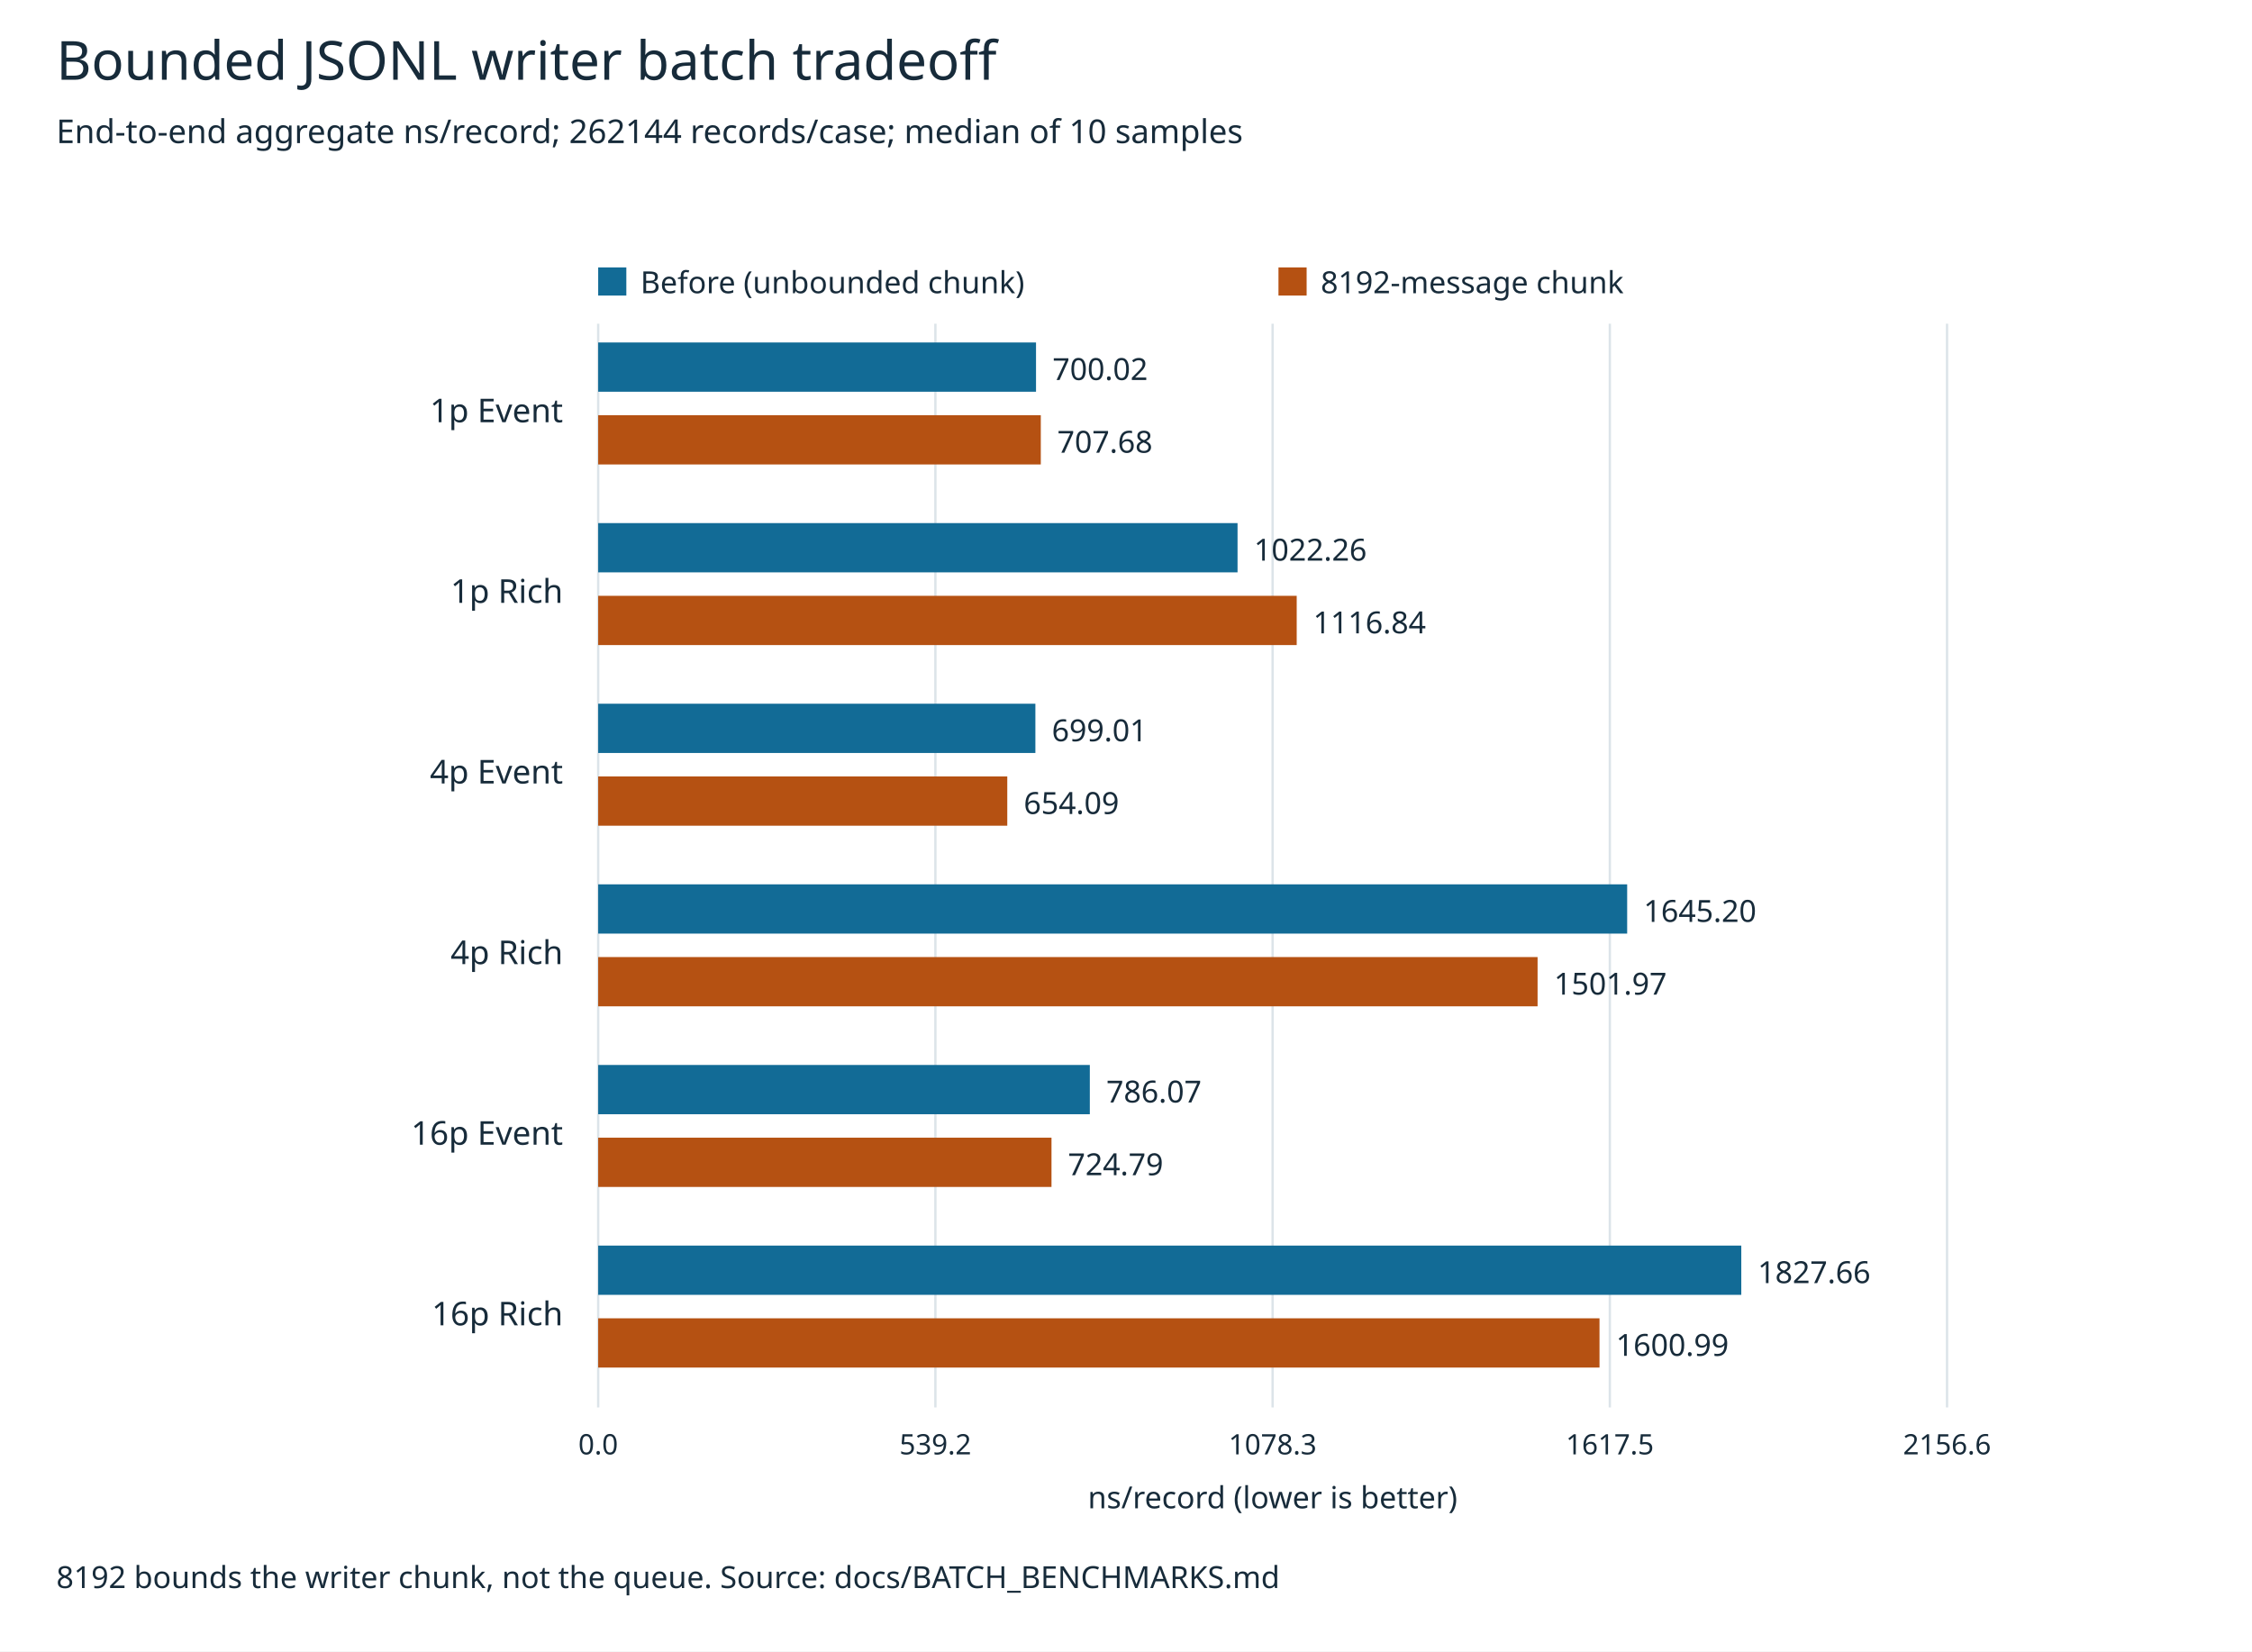
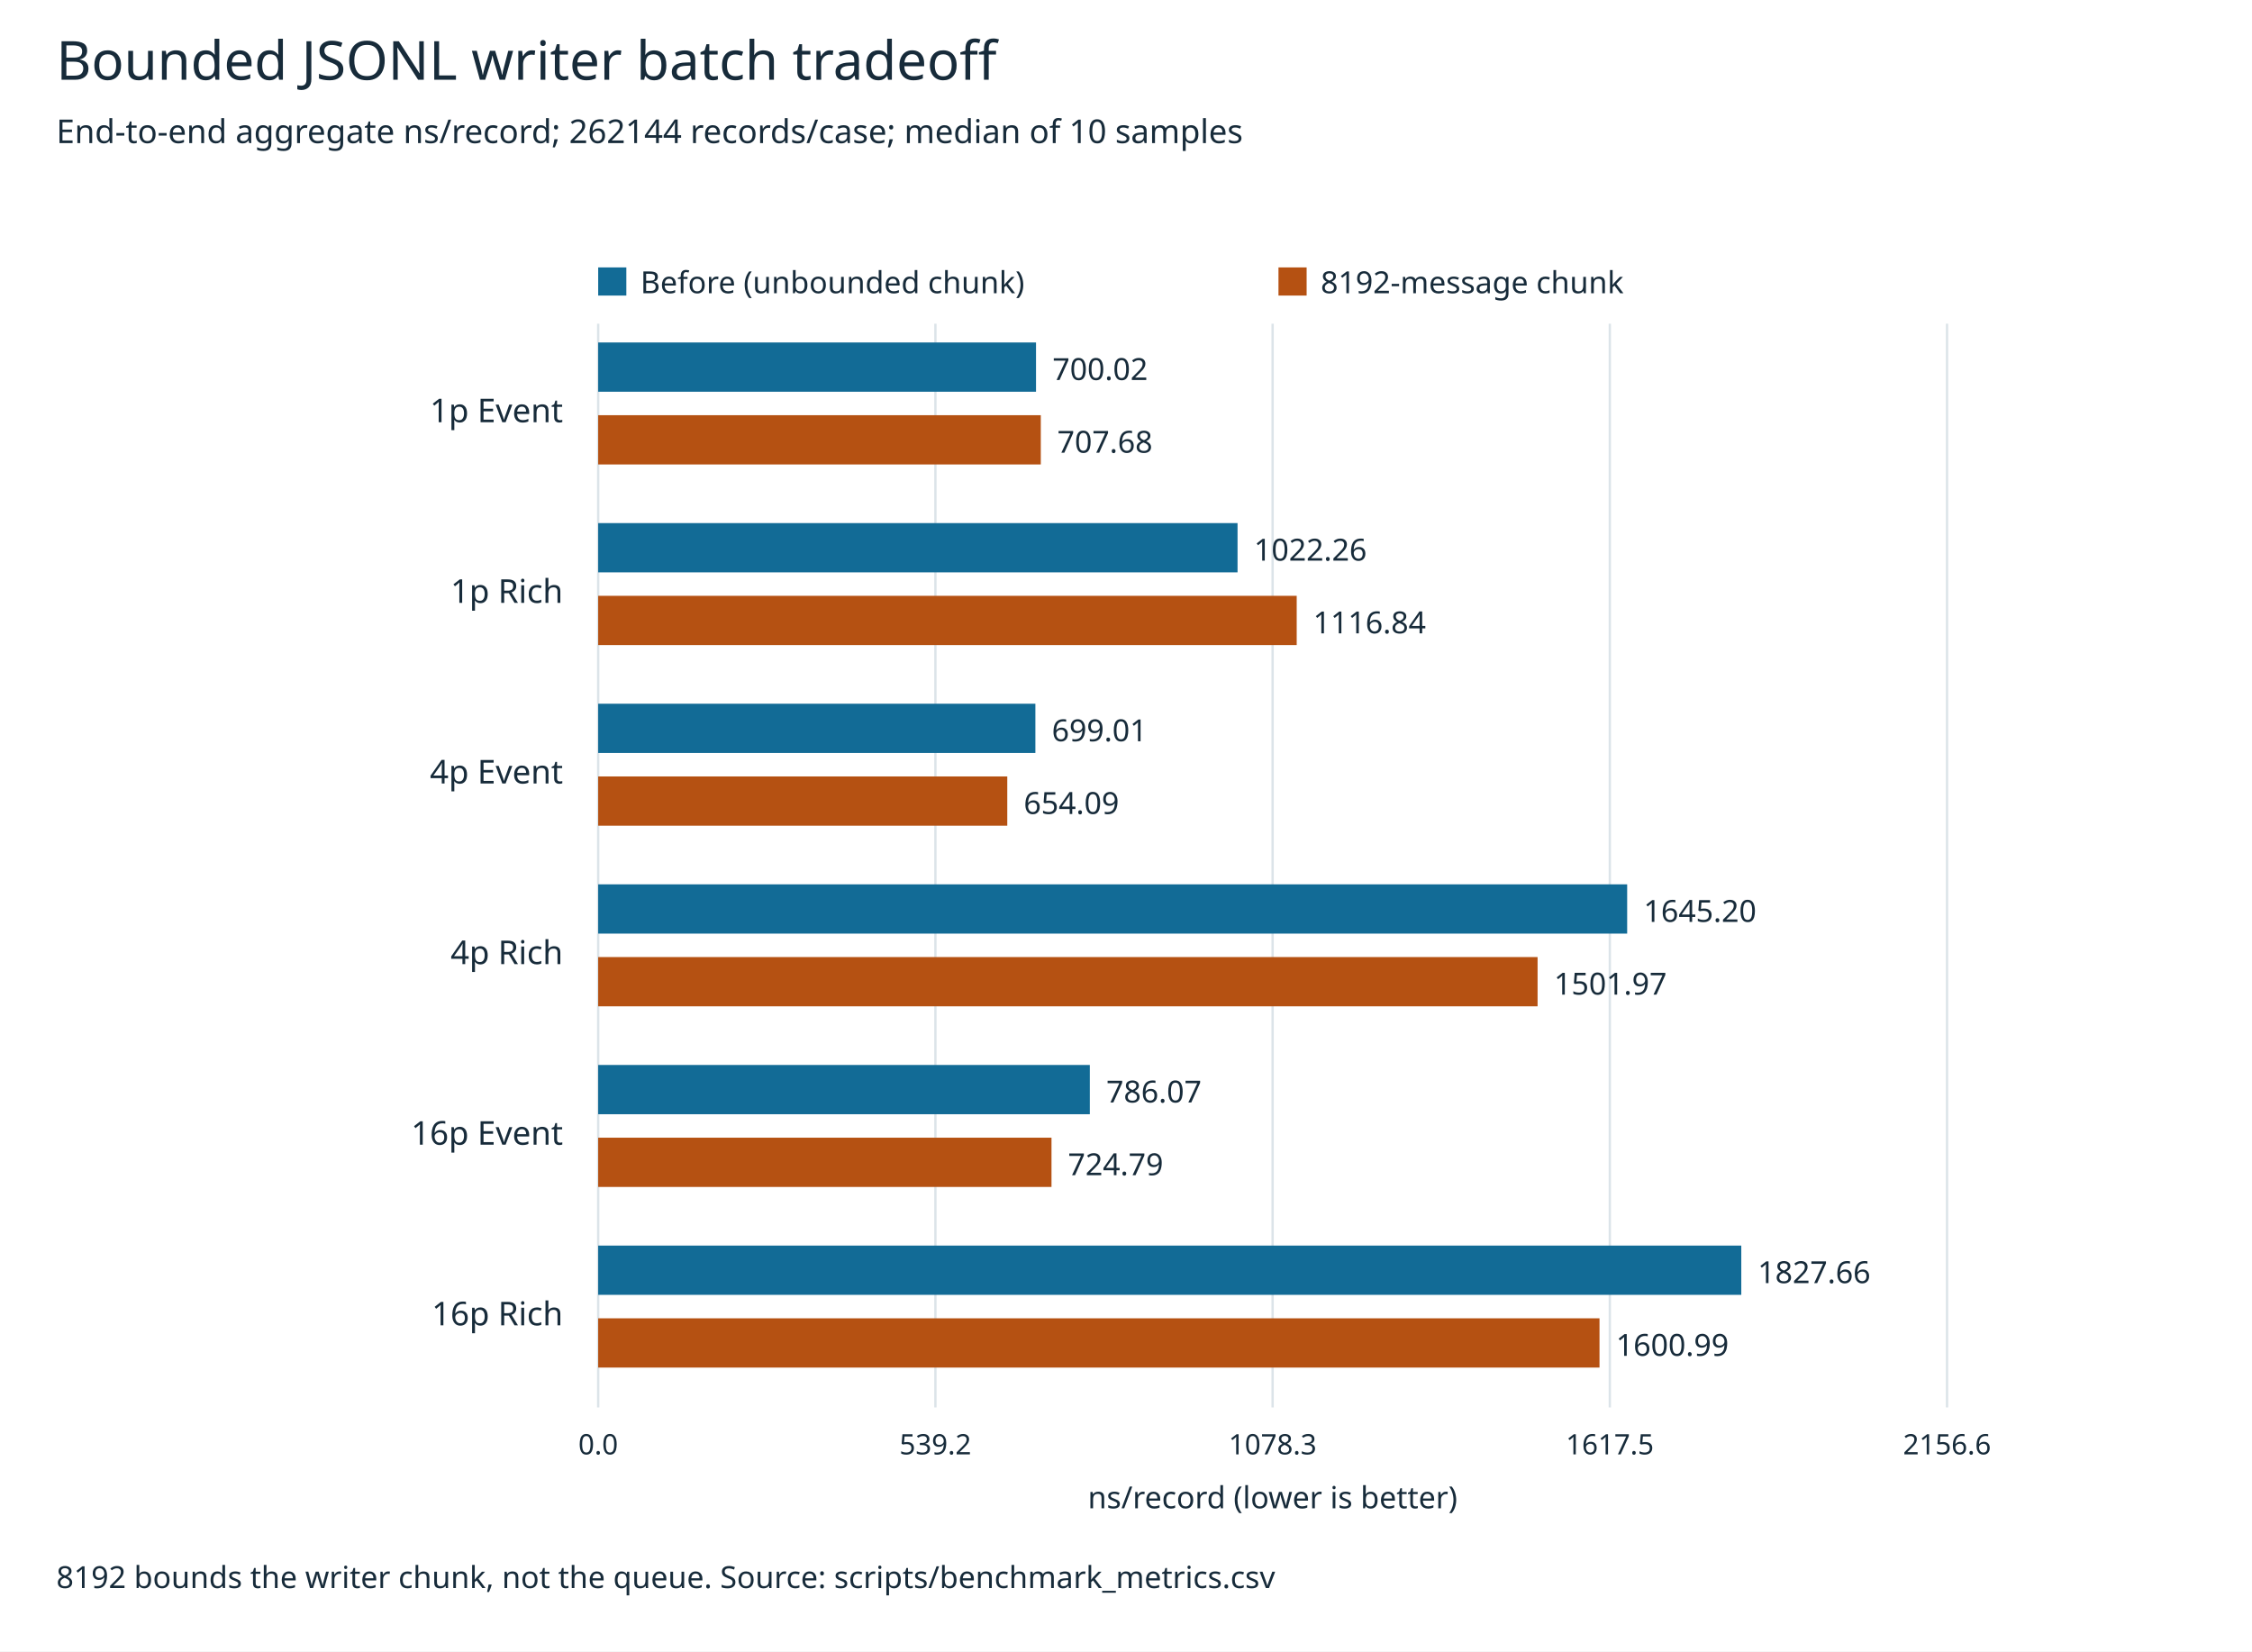
<svg xmlns="http://www.w3.org/2000/svg" width="960" height="704" viewBox="0 0 960 704" role="img" aria-labelledby="title desc">
  <rect width="960" height="704" fill="#ffffff" />
  <g font-family="sans-serif">
    <text x="24.00" y="34.00" font-size="23" text-anchor="start" fill="#172b3a">Bounded JSONL writer batch tradeoff</text>
    <text x="24.00" y="61.00" font-size="14" text-anchor="start" fill="#172b3a">End-to-end aggregate ns/record; 262144 records/case; median of 10 samples</text>
    <text x="24.00" y="102.00" font-size="17" text-anchor="start" fill="#172b3a" />
    <rect x="255" y="114" width="12" height="12" fill="#126b96" />
    <text x="273.00" y="125.00" font-size="13" text-anchor="start" fill="#172b3a">Before (unbounded chunk)</text>
    <rect x="545" y="114" width="12" height="12" fill="#b55112" />
    <text x="563.00" y="125.00" font-size="13" text-anchor="start" fill="#172b3a">8192-message chunk</text>
    <path d="M255.00 138V600" stroke="#dce4e9" />
    <text x="255.00" y="620.00" font-size="12" text-anchor="middle" fill="#172b3a">0.0</text>
    <path d="M398.75 138V600" stroke="#dce4e9" />
    <text x="398.75" y="620.00" font-size="12" text-anchor="middle" fill="#172b3a">539.2</text>
    <path d="M542.50 138V600" stroke="#dce4e9" />
    <text x="542.50" y="620.00" font-size="12" text-anchor="middle" fill="#172b3a">1078.3</text>
    <path d="M686.25 138V600" stroke="#dce4e9" />
    <text x="686.25" y="620.00" font-size="12" text-anchor="middle" fill="#172b3a">1617.5</text>
    <path d="M830.00 138V600" stroke="#dce4e9" />
    <text x="830.00" y="620.00" font-size="12" text-anchor="middle" fill="#172b3a">2156.6</text>
    <text x="542.50" y="643.00" font-size="13" text-anchor="middle" fill="#172b3a">ns/record (lower is better)</text>
    <text x="240.00" y="180.00" font-size="14" text-anchor="end" fill="#172b3a">1p Event</text>
    <rect x="255" y="146" width="186.64" height="21" fill="#126b96" />
    <text x="448.64" y="162.00" font-size="13" text-anchor="start" fill="#172b3a">700.02</text>
    <rect x="255" y="177" width="188.68" height="21" fill="#b55112" />
    <text x="450.68" y="193.00" font-size="13" text-anchor="start" fill="#172b3a">707.68</text>
    <text x="240.00" y="257.00" font-size="14" text-anchor="end" fill="#172b3a">1p Rich</text>
    <rect x="255" y="223" width="272.55" height="21" fill="#126b96" />
    <text x="534.55" y="239.00" font-size="13" text-anchor="start" fill="#172b3a">1022.26</text>
    <rect x="255" y="254" width="297.77" height="21" fill="#b55112" />
    <text x="559.77" y="270.00" font-size="13" text-anchor="start" fill="#172b3a">1116.84</text>
    <text x="240.00" y="334.00" font-size="14" text-anchor="end" fill="#172b3a">4p Event</text>
    <rect x="255" y="300" width="186.37" height="21" fill="#126b96" />
    <text x="448.37" y="316.00" font-size="13" text-anchor="start" fill="#172b3a">699.01</text>
    <rect x="255" y="331" width="174.39" height="21" fill="#b55112" />
    <text x="436.39" y="347.00" font-size="13" text-anchor="start" fill="#172b3a">654.09</text>
    <text x="240.00" y="411.00" font-size="14" text-anchor="end" fill="#172b3a">4p Rich</text>
    <rect x="255" y="377" width="438.64" height="21" fill="#126b96" />
    <text x="700.64" y="393.00" font-size="13" text-anchor="start" fill="#172b3a">1645.20</text>
    <rect x="255" y="408" width="400.45" height="21" fill="#b55112" />
    <text x="662.45" y="424.00" font-size="13" text-anchor="start" fill="#172b3a">1501.97</text>
    <text x="240.00" y="488.00" font-size="14" text-anchor="end" fill="#172b3a">16p Event</text>
    <rect x="255" y="454" width="209.58" height="21" fill="#126b96" />
    <text x="471.58" y="470.00" font-size="13" text-anchor="start" fill="#172b3a">786.07</text>
    <rect x="255" y="485" width="193.24" height="21" fill="#b55112" />
    <text x="455.24" y="501.00" font-size="13" text-anchor="start" fill="#172b3a">724.79</text>
    <text x="240.00" y="565.00" font-size="14" text-anchor="end" fill="#172b3a">16p Rich</text>
    <rect x="255" y="531" width="487.29" height="21" fill="#126b96" />
    <text x="749.29" y="547.00" font-size="13" text-anchor="start" fill="#172b3a">1827.66</text>
    <rect x="255" y="562" width="426.85" height="21" fill="#b55112" />
    <text x="688.85" y="578.00" font-size="13" text-anchor="start" fill="#172b3a">1600.99</text>
-     <text x="24.00" y="677.00" font-size="13" text-anchor="start" fill="#172b3a">8192 bounds the writer chunk, not the queue. Source: docs/BATCH_BENCHMARKS.md</text>
+     <text x="24.00" y="677.00" font-size="13" text-anchor="start" fill="#172b3a">8192 bounds the writer chunk, not the queue. Source: scripts/benchmark_metrics.csv</text>
  </g>
</svg>
